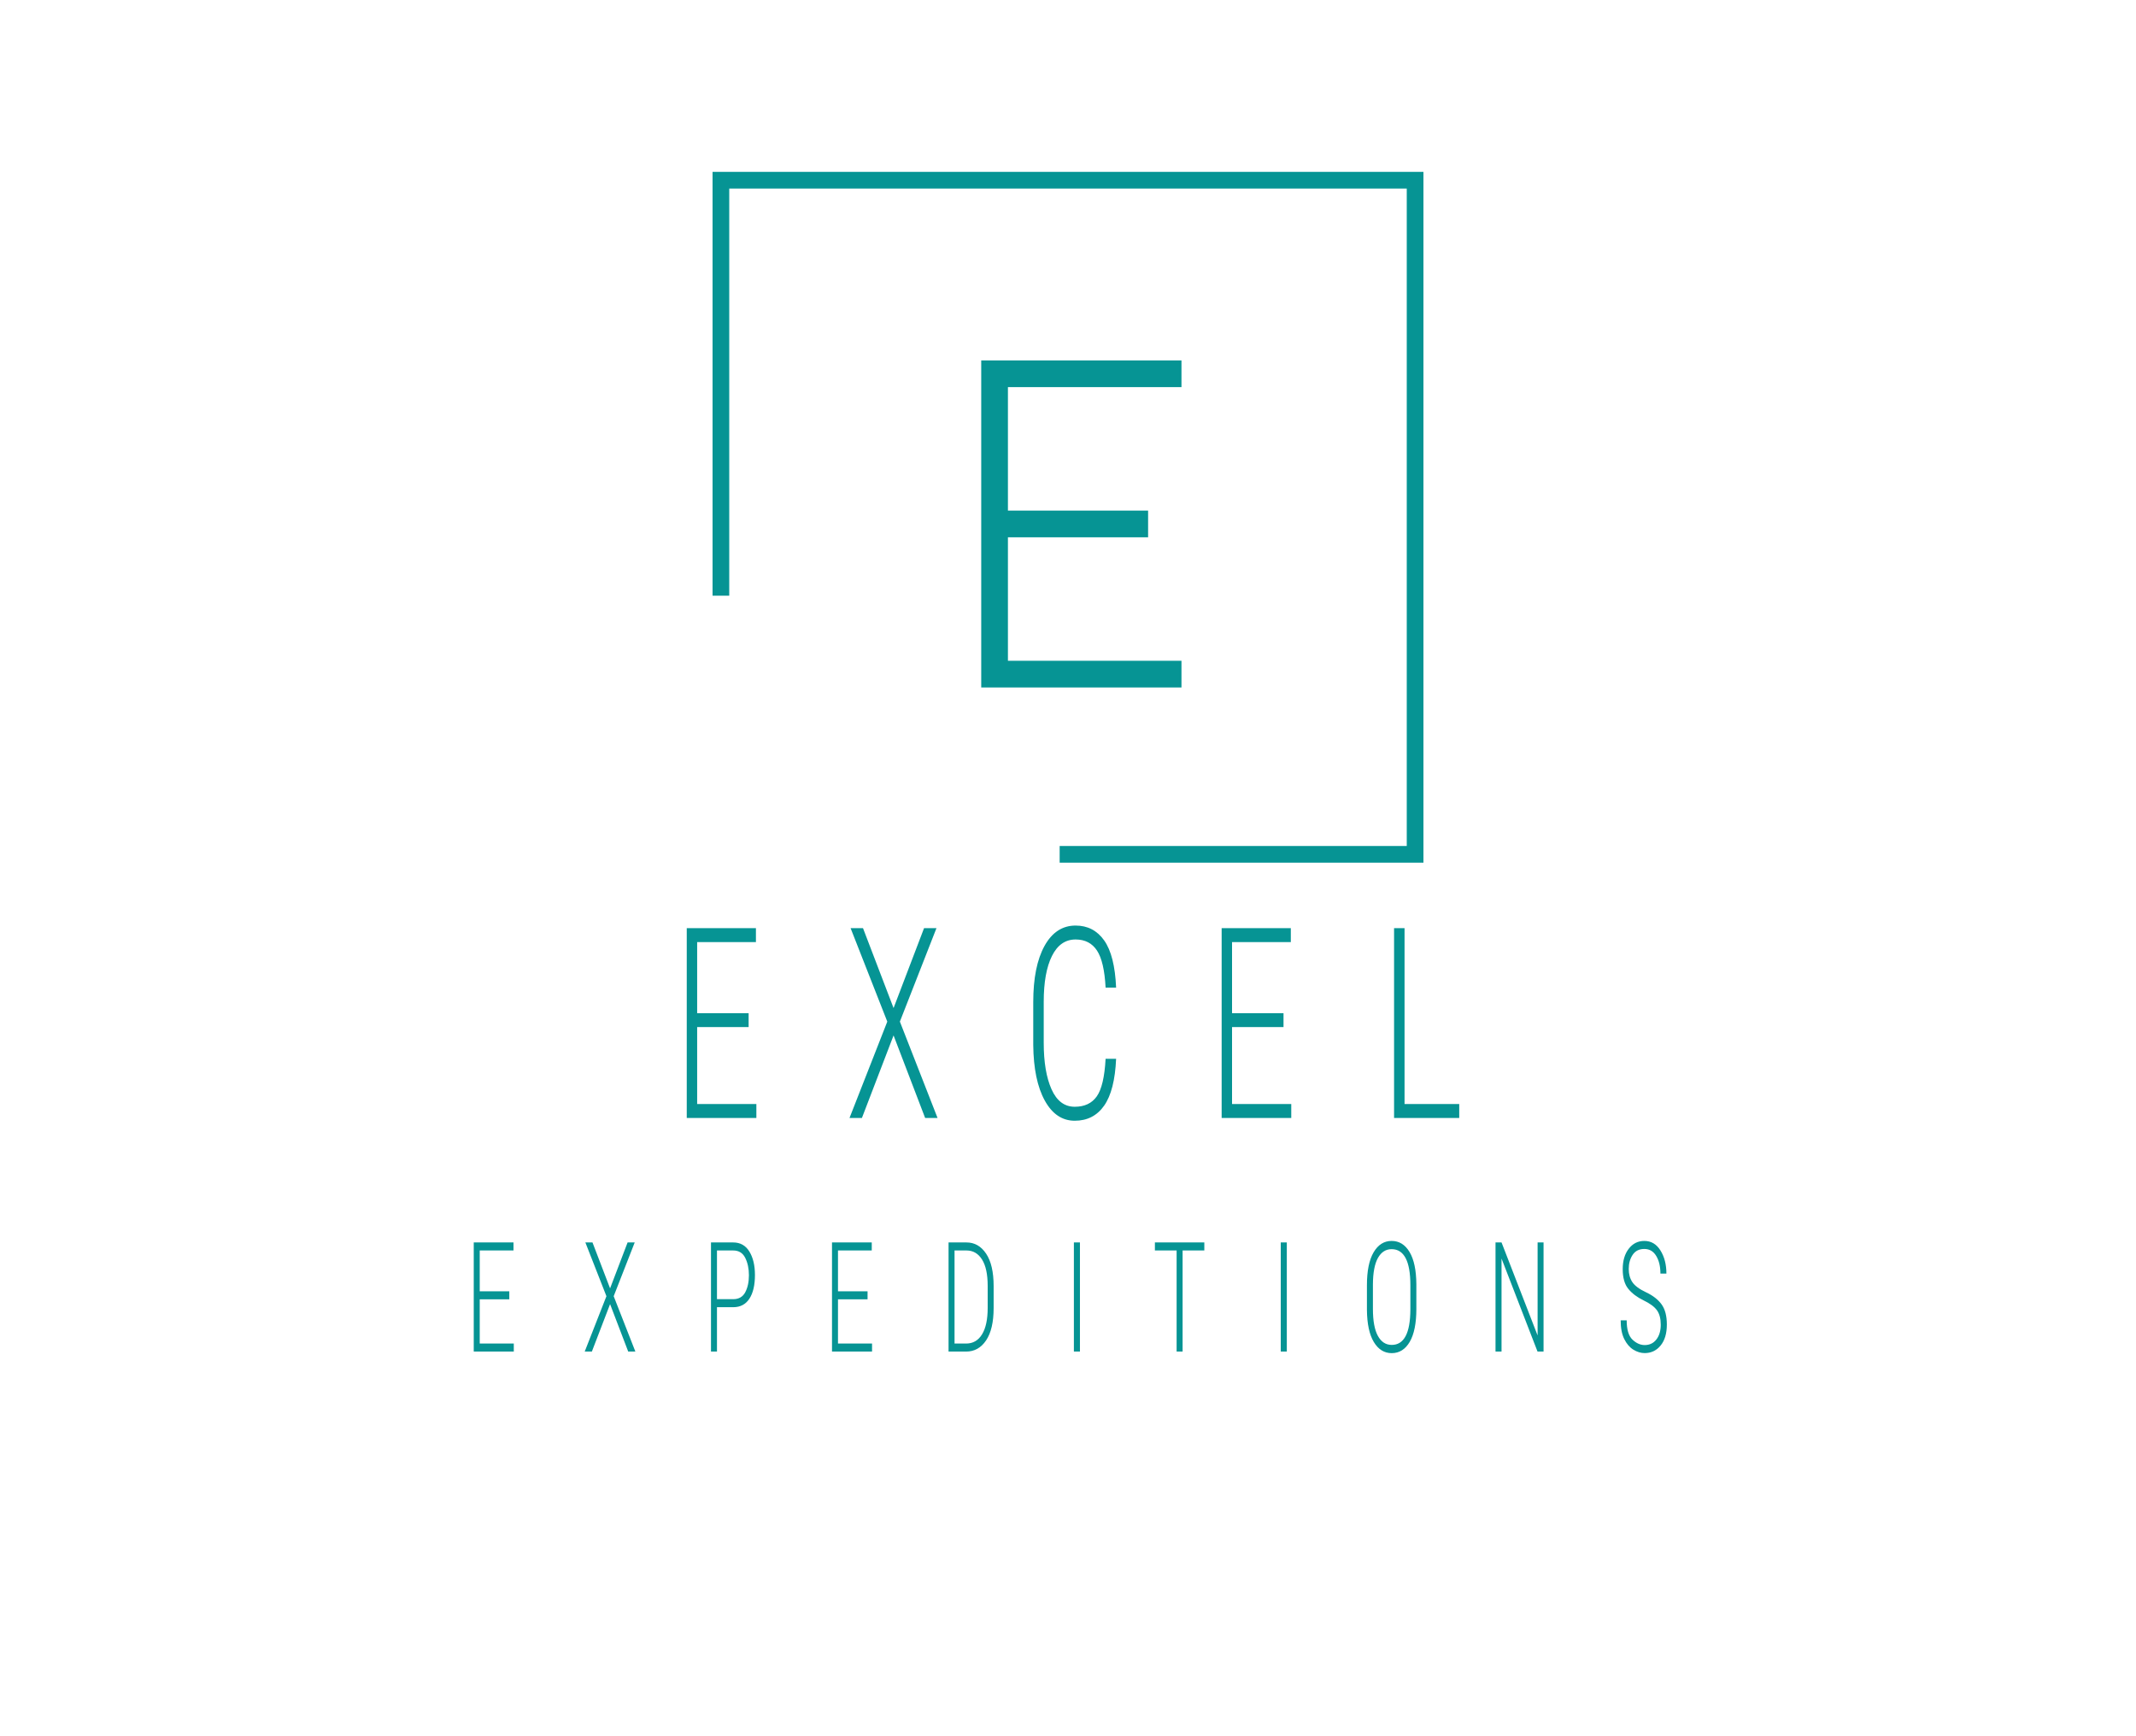
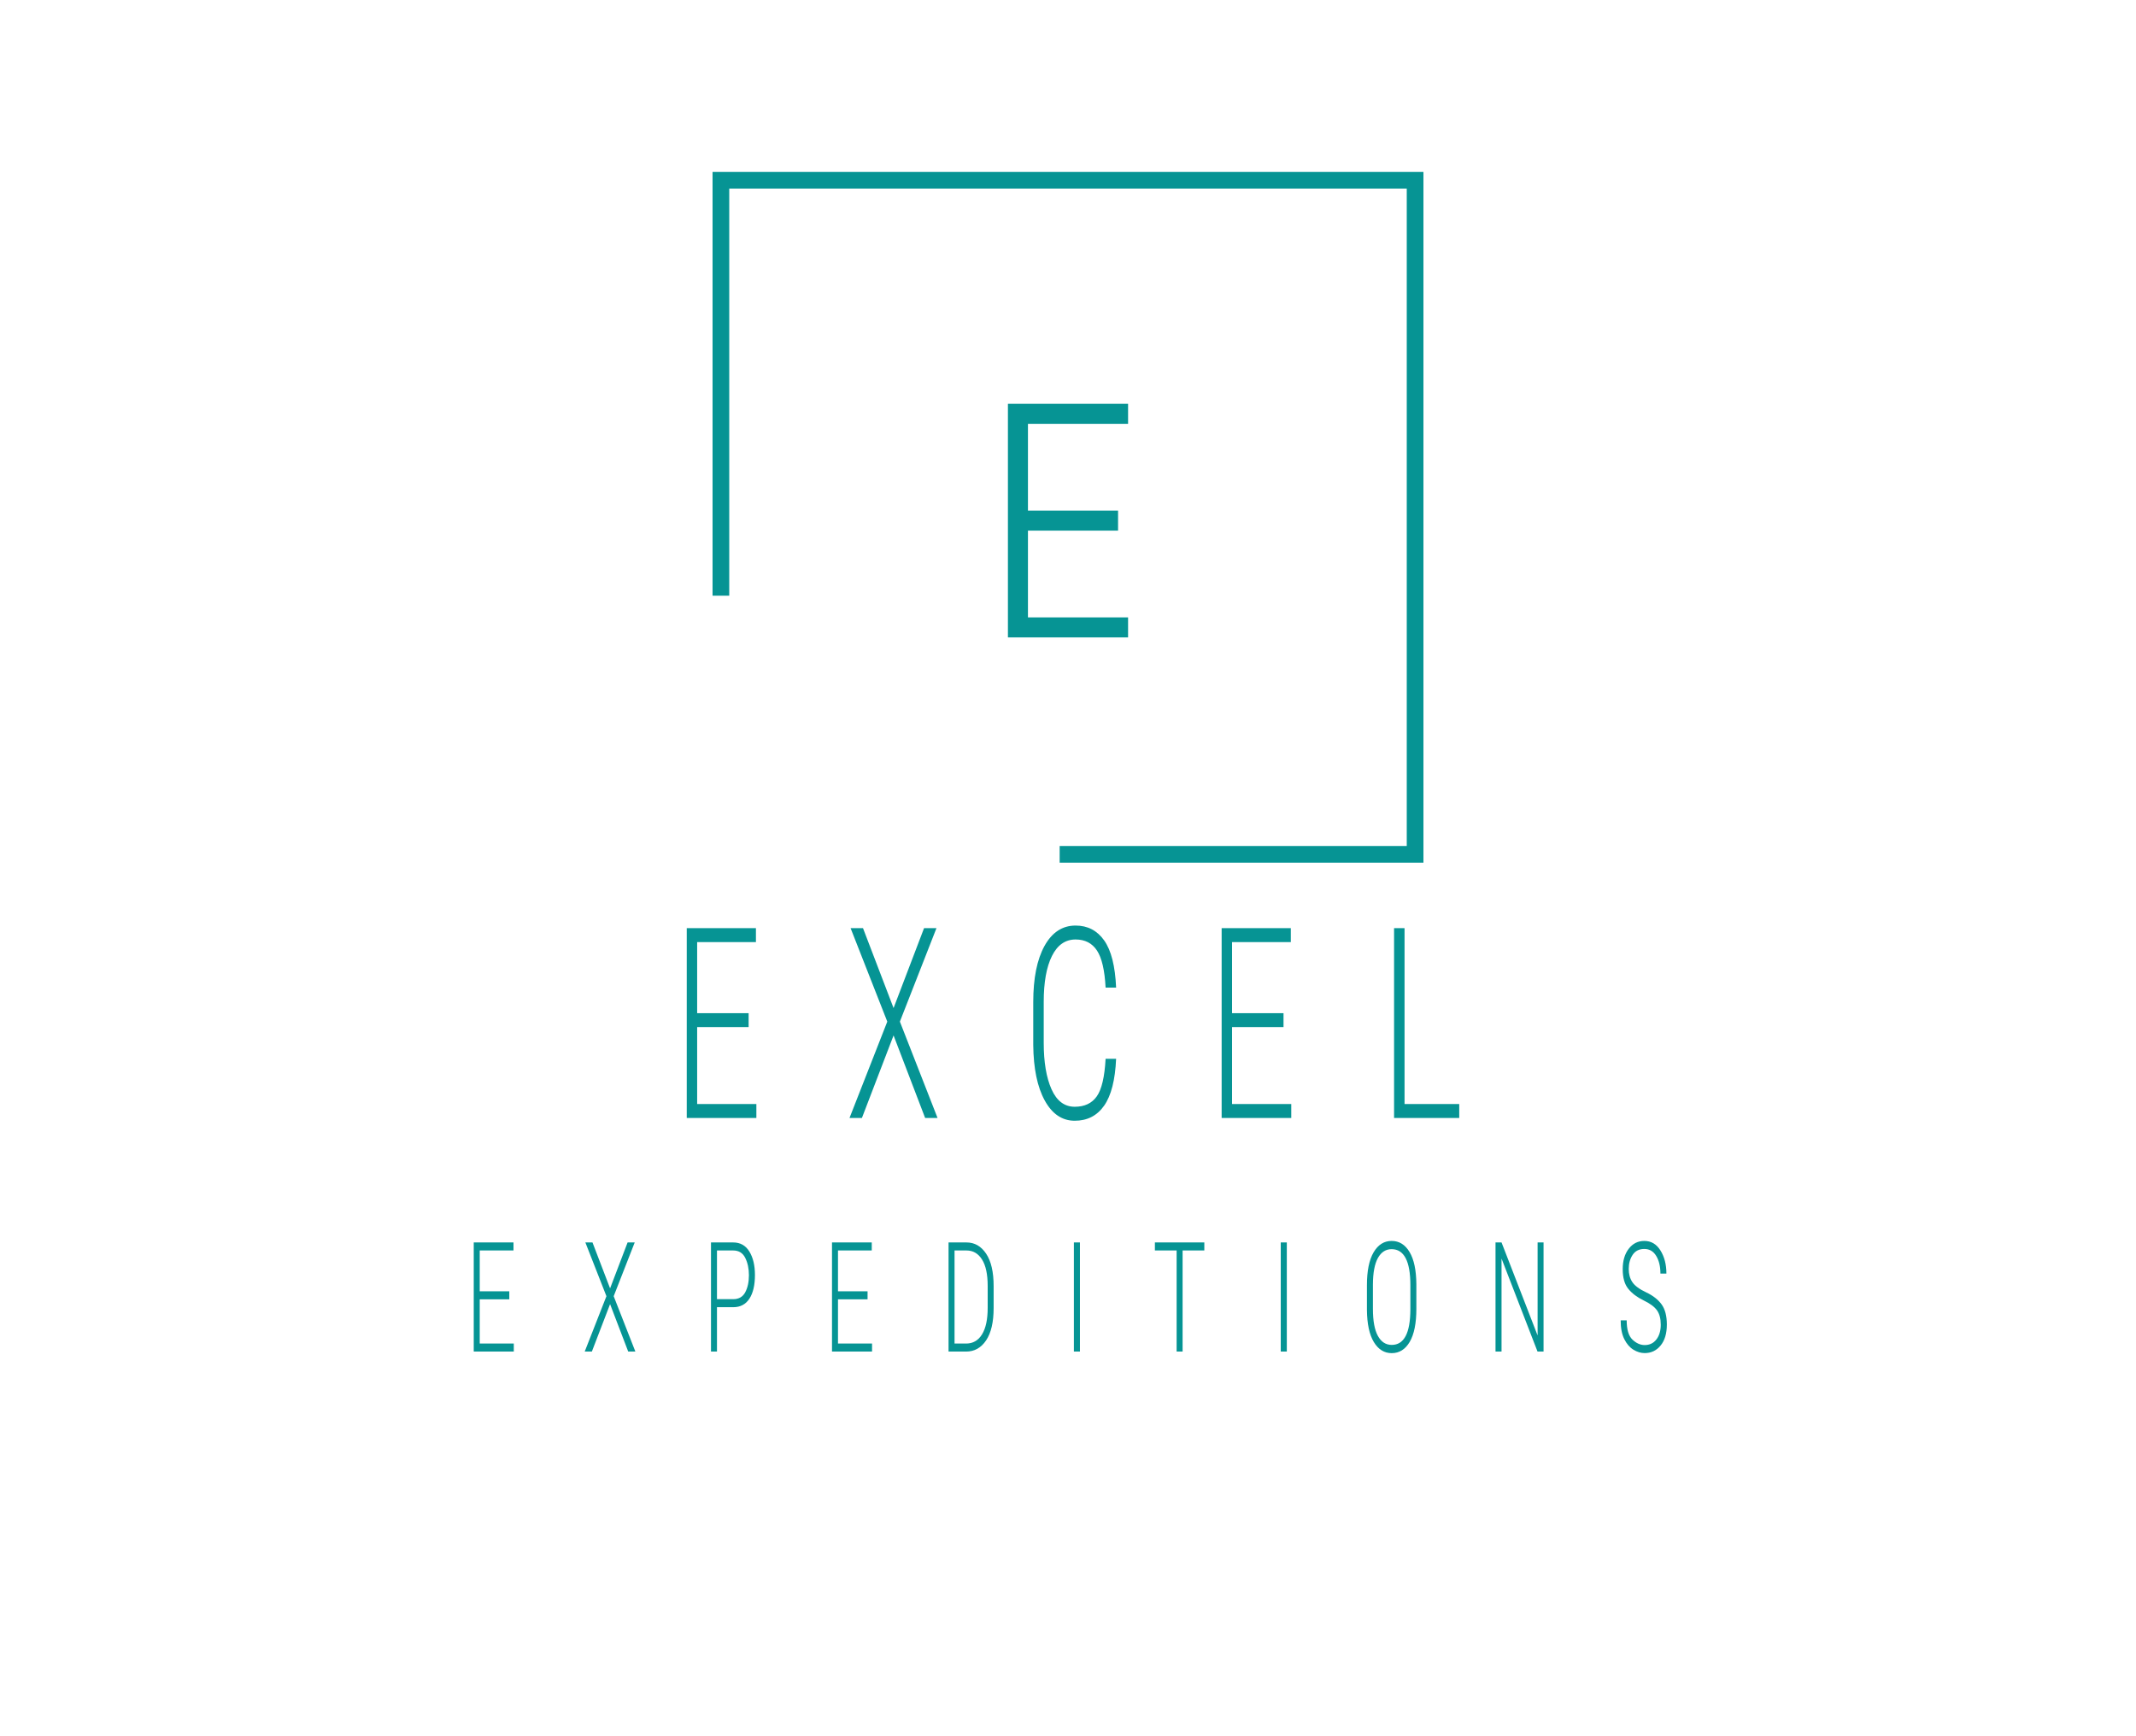
<svg xmlns="http://www.w3.org/2000/svg" viewBox="0 0 640 520" role="img" aria-labelledby="title description">
  <g fill="none" stroke="#069494" stroke-linecap="square">
    <path d="M216 176V54H424V256H320" stroke-width="5" />
-     <path d="M298 112V202M298 112H350M298 157H340M298 202H350" stroke-width="8" />
+     <path d="M305 124V188M305 124H335M305 156H332M305 188H335" stroke-width="6" />
  </g>
  <g fill="#069494" font-family="'Arial Narrow', 'Roboto Condensed', Arial, sans-serif" font-weight="300" text-anchor="middle">
    <text x="0" y="335" font-size="80" letter-spacing="34" transform="translate(320 0) scale(.7 1)">
      EXCEL
    </text>
    <text x="0" y="405" font-size="46" letter-spacing="27" transform="translate(320 0) scale(.7 1)">
      EXPEDITIONS
    </text>
  </g>
</svg>
